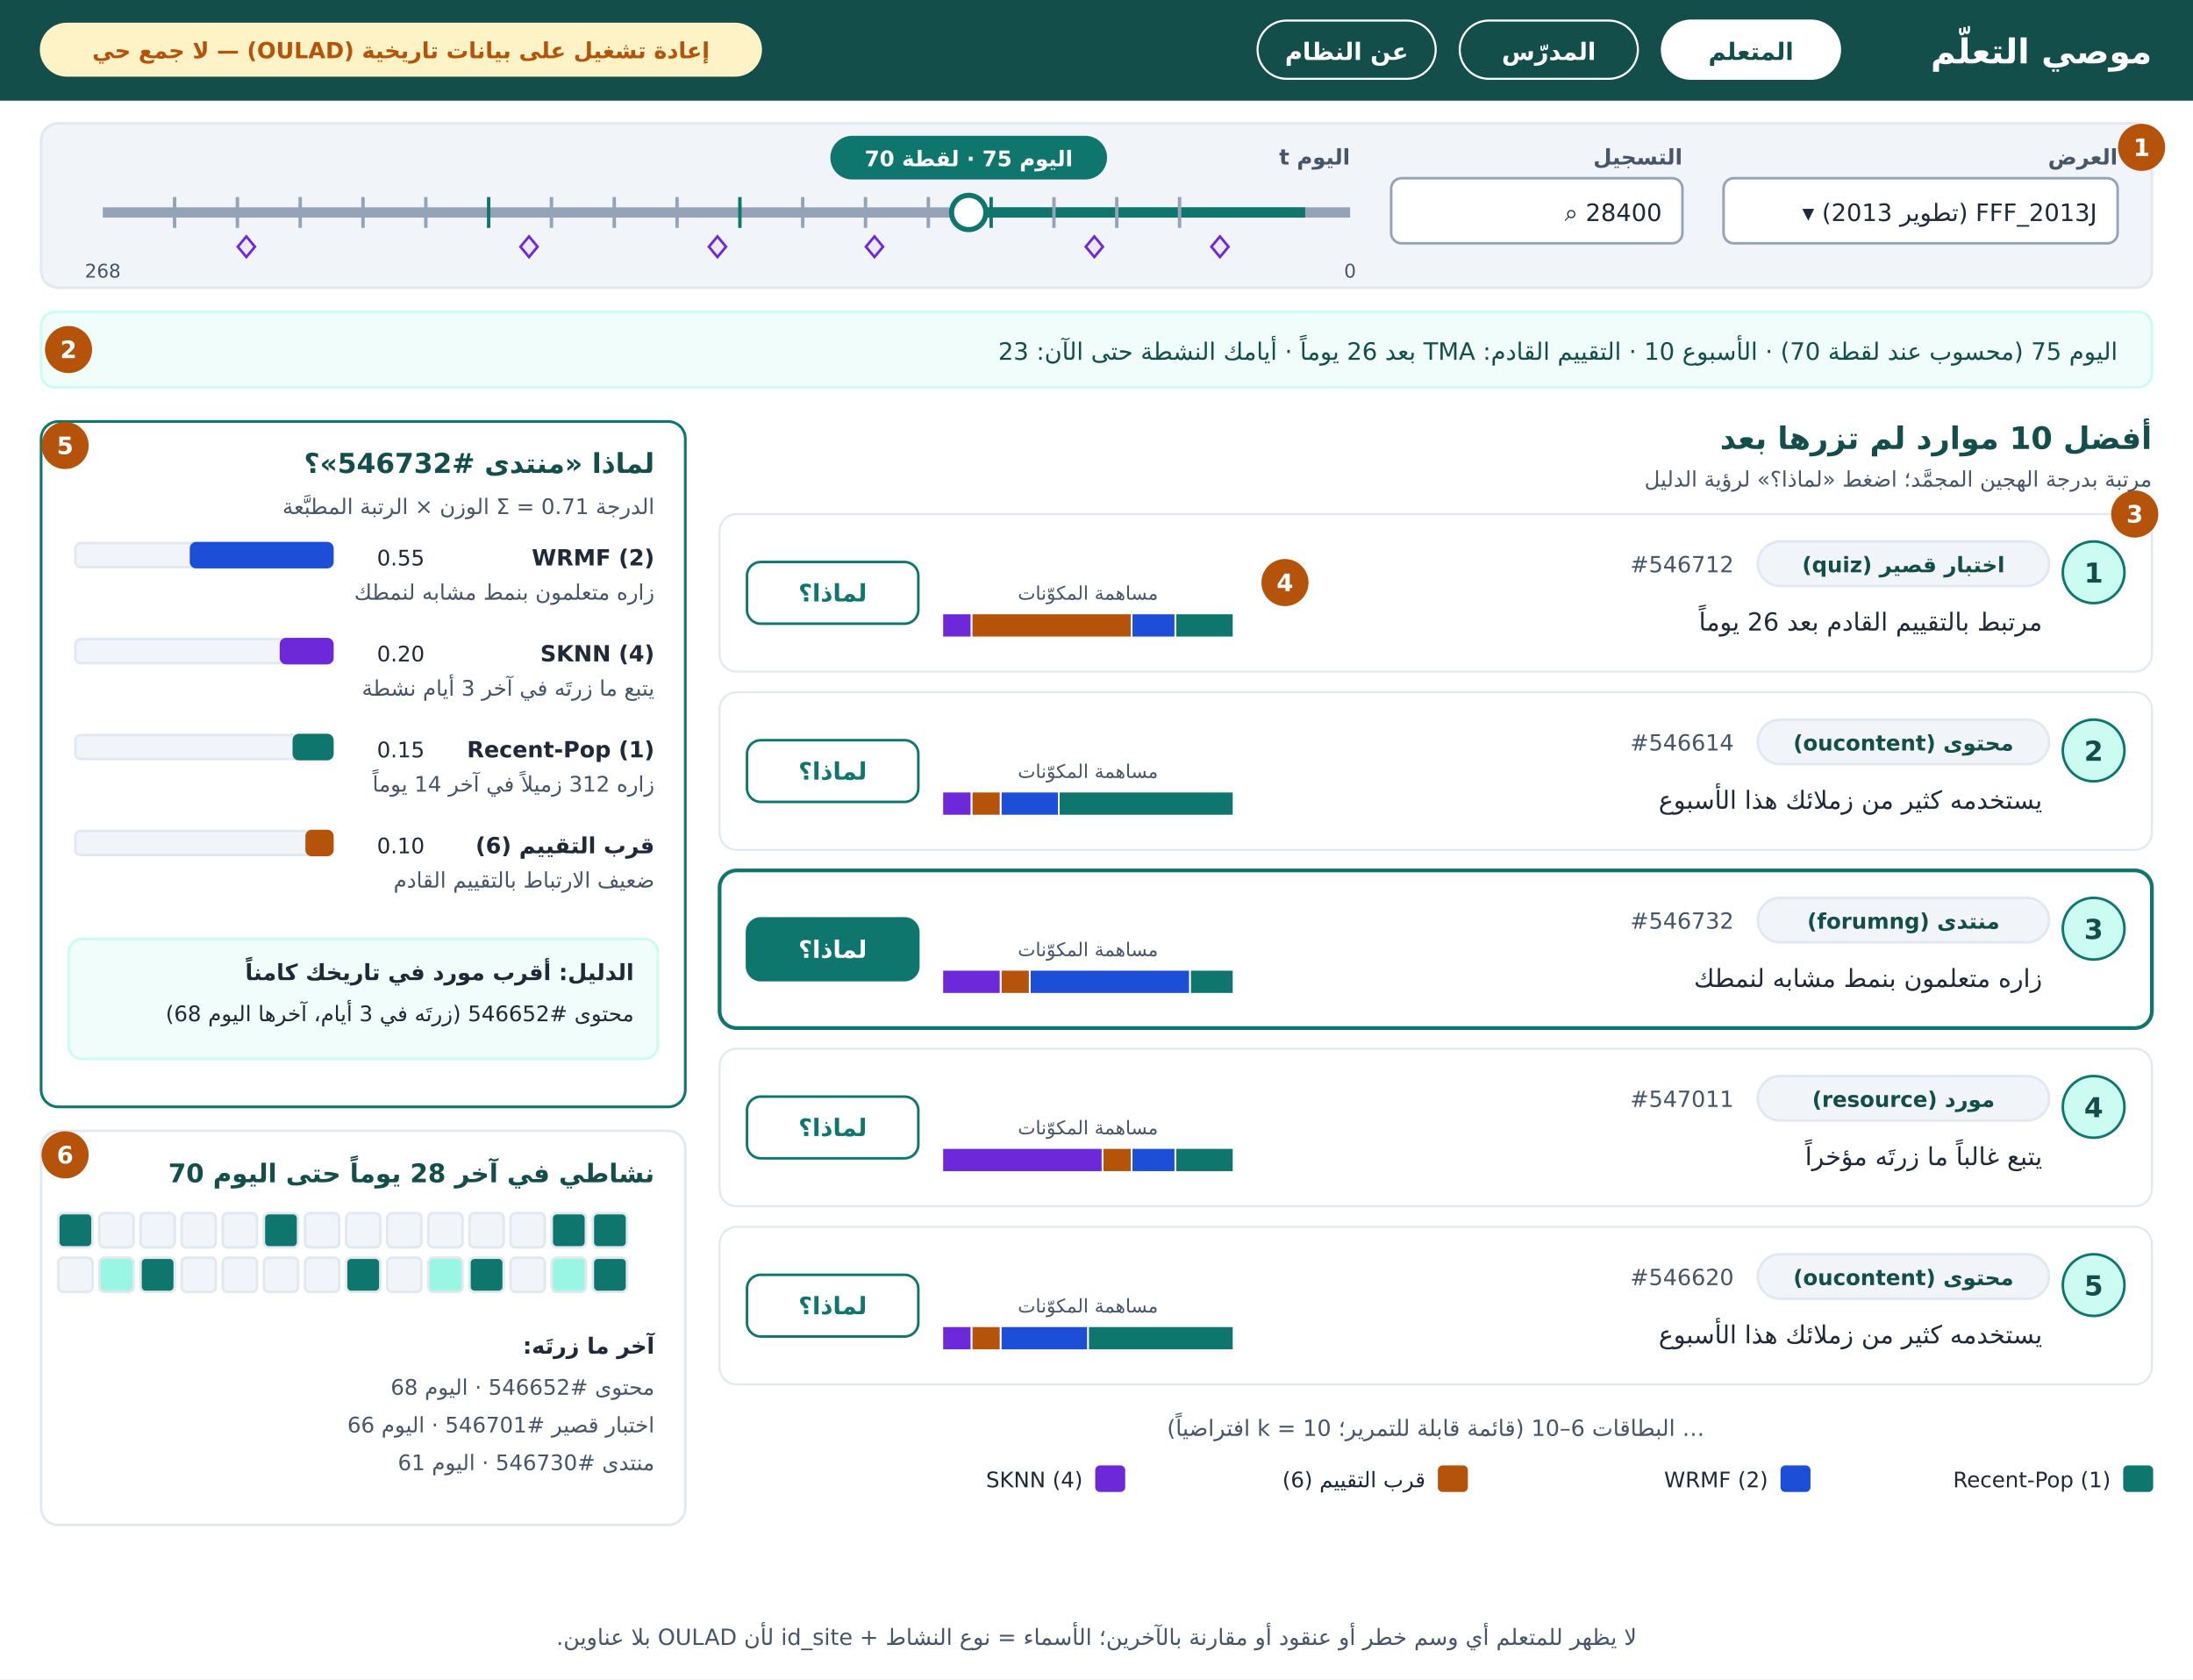
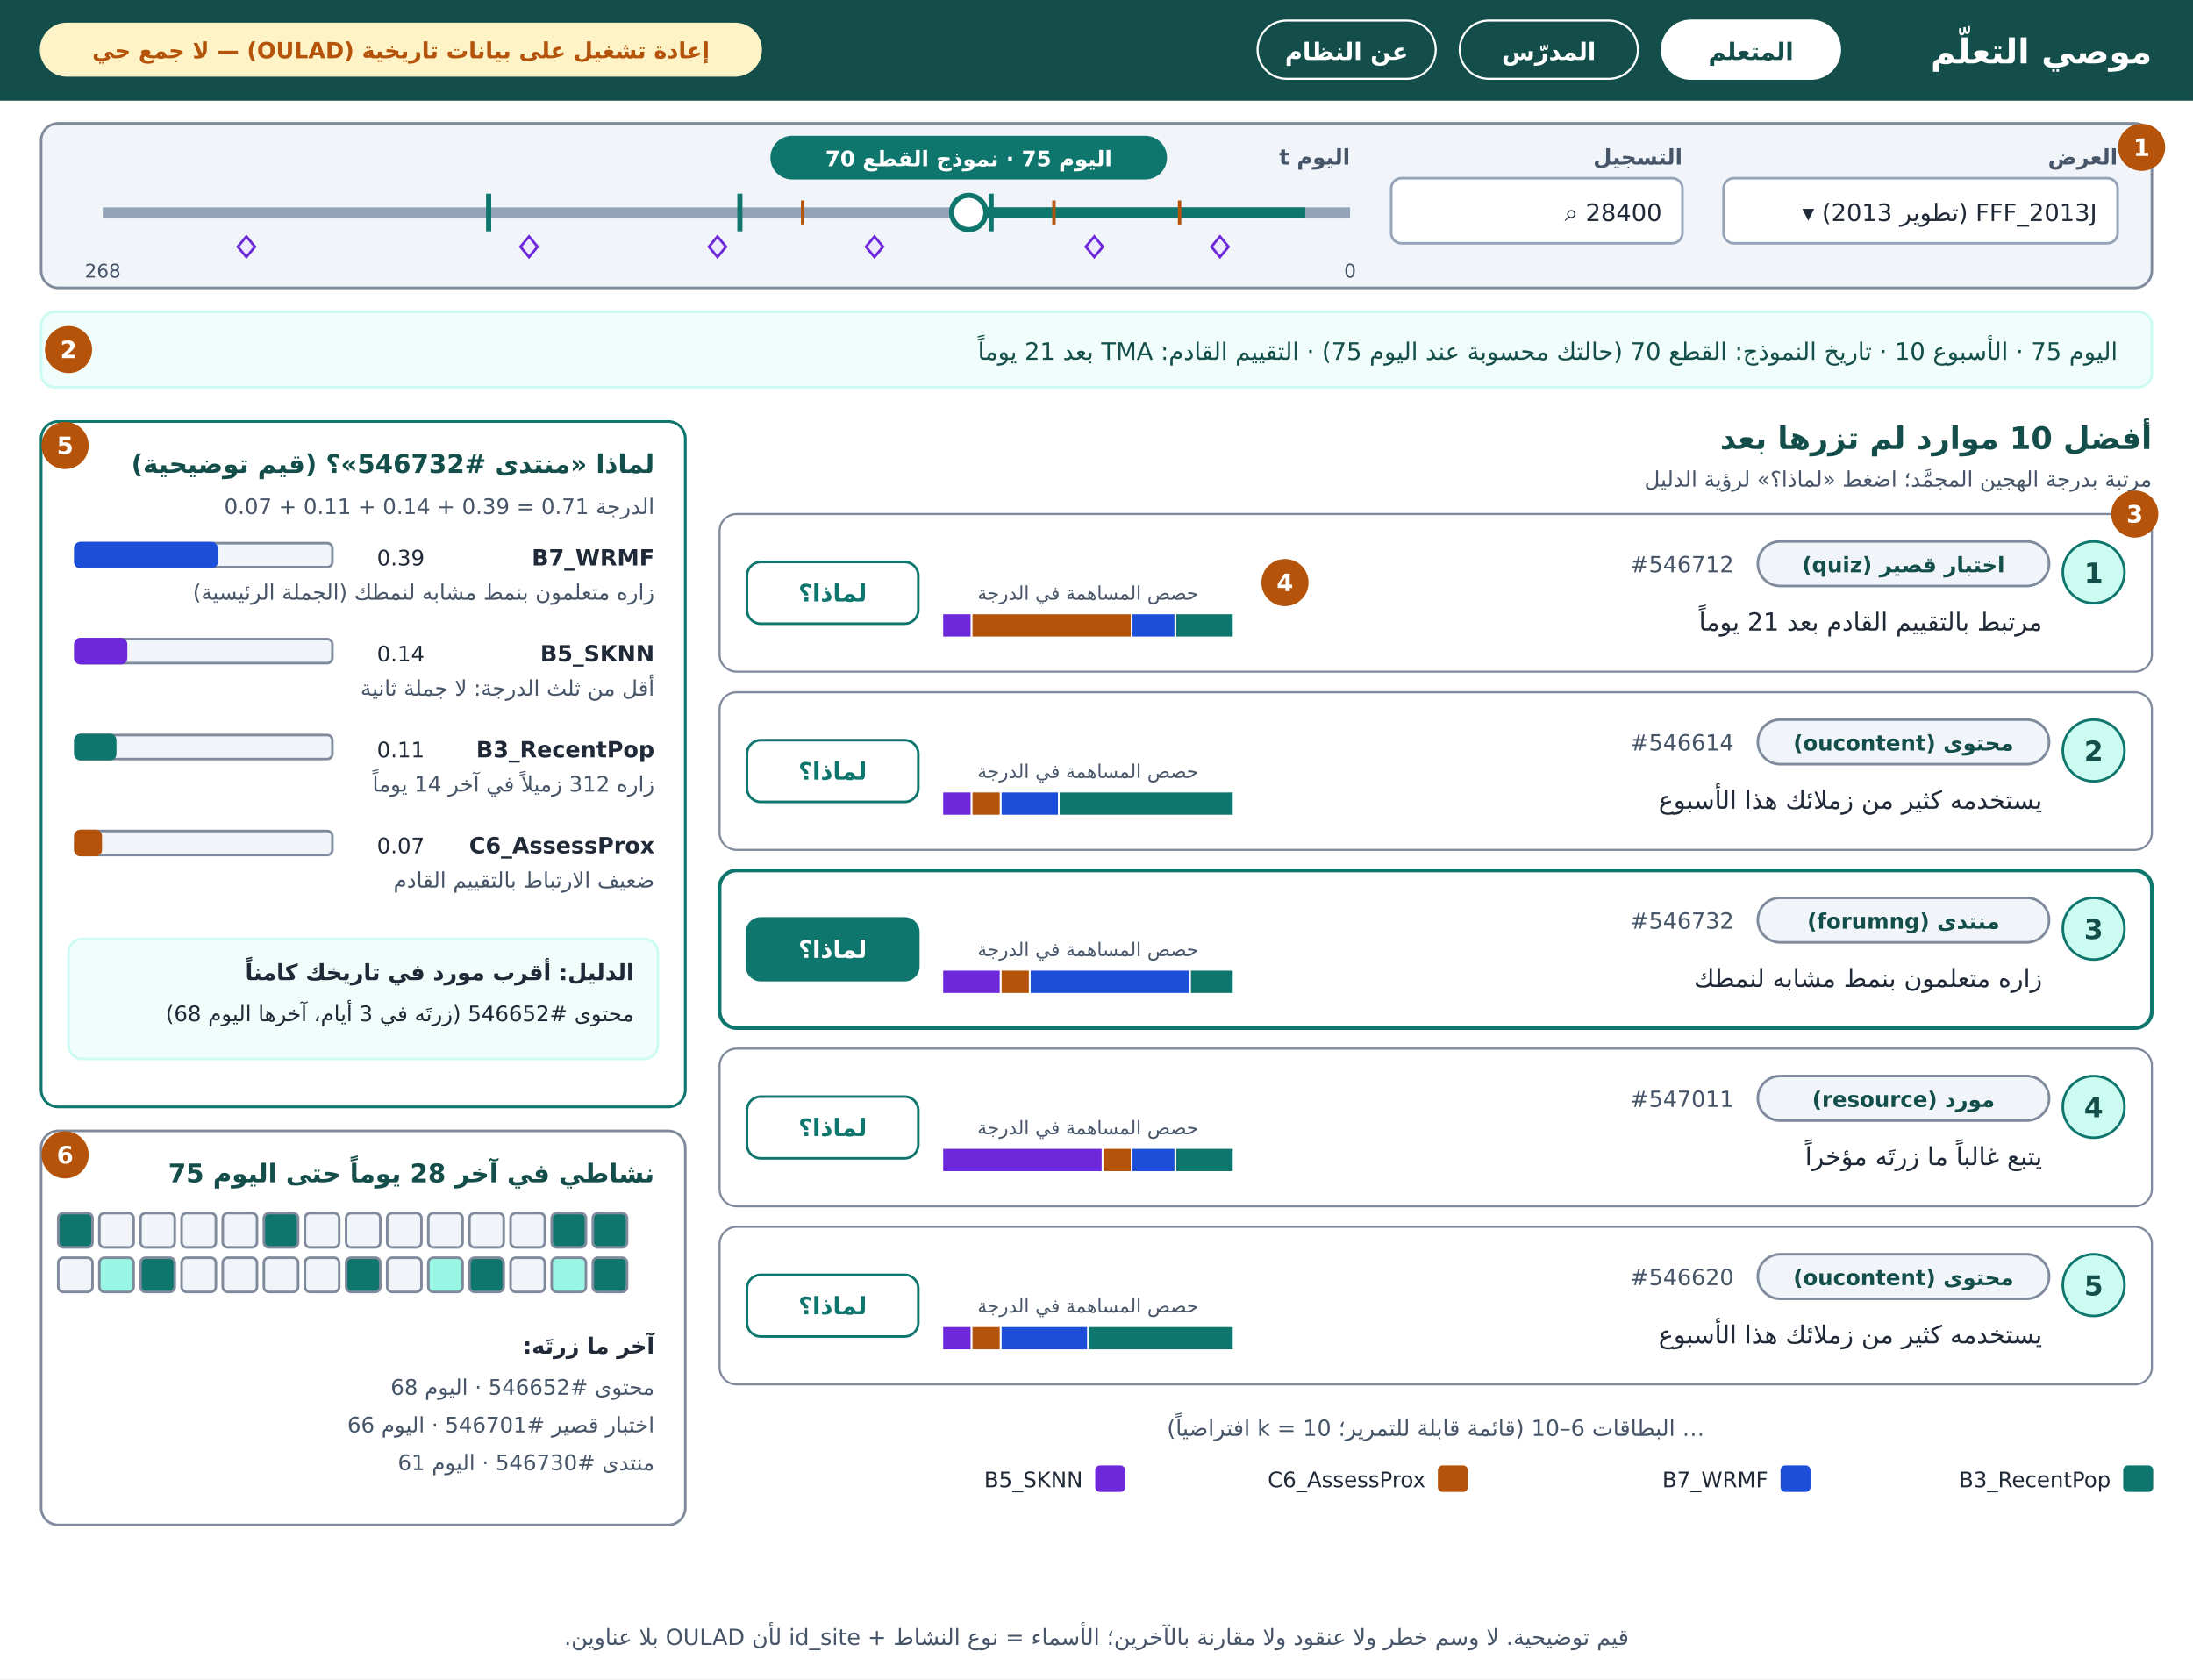
<svg xmlns="http://www.w3.org/2000/svg" width="1280" height="980" viewBox="0 0 1280 980" font-family="DejaVu Sans, Arial, sans-serif">
  <defs>
    <marker id="arr" viewBox="0 0 10 10" refX="9" refY="5" markerWidth="8" markerHeight="8" orient="auto-start-reverse">
      <path d="M0,0 L10,5 L0,10 z" fill="#64748B" />
    </marker>
    <marker id="arrs" viewBox="0 0 10 10" refX="1" refY="5" markerWidth="8" markerHeight="8" orient="auto-start-reverse">
      <path d="M0,0 L10,5 L0,10 z" fill="#64748B" />
    </marker>
    <marker id="arrp" viewBox="0 0 10 10" refX="9" refY="5" markerWidth="8" markerHeight="8" orient="auto-start-reverse">
      <path d="M0,0 L10,5 L0,10 z" fill="#0F766E" />
    </marker>
    <marker id="arra" viewBox="0 0 10 10" refX="9" refY="5" markerWidth="8" markerHeight="8" orient="auto-start-reverse">
      <path d="M0,0 L10,5 L0,10 z" fill="#B45309" />
    </marker>
    <marker id="open" viewBox="0 0 12 12" refX="11" refY="6" markerWidth="10" markerHeight="10" orient="auto-start-reverse">
      <path d="M0,0 L11,6 L0,12" fill="none" stroke="#64748B" stroke-width="1.5" />
    </marker>
  </defs>
  <rect x="0" y="0" width="1280" height="980" fill="#ffffff" />
  <rect x="0" y="0" width="1280" height="58" rx="0" fill="#134E4A" stroke="#134E4A" stroke-width="1.5" />
  <text x="1256" y="37" font-family="DejaVu Sans, Arial, sans-serif" font-size="20" font-weight="bold" fill="#fff" text-anchor="start" direction="rtl">موصي التعلّم</text>
  <rect x="970" y="12" width="104" height="34" rx="17" fill="#fff" stroke="#fff" stroke-width="1.2" />
  <text x="1022" y="35" font-family="DejaVu Sans, Arial, sans-serif" font-size="14" font-weight="bold" fill="#134E4A" text-anchor="middle" direction="rtl">المتعلم</text>
  <rect x="852" y="12" width="104" height="34" rx="17" fill="#134E4A" stroke="#fff" stroke-width="1.2" />
  <text x="904" y="35" font-family="DejaVu Sans, Arial, sans-serif" font-size="14" font-weight="bold" fill="#fff" text-anchor="middle" direction="rtl">المدرّس</text>
  <rect x="734" y="12" width="104" height="34" rx="17" fill="#134E4A" stroke="#fff" stroke-width="1.2" />
  <text x="786" y="35" font-family="DejaVu Sans, Arial, sans-serif" font-size="14" font-weight="bold" fill="#fff" text-anchor="middle" direction="rtl">عن النظام</text>
  <rect x="24" y="14" width="420" height="30" rx="15" fill="#FEF3C7" stroke="#FEF3C7" stroke-width="1.5" />
  <text x="234" y="34" font-family="DejaVu Sans, Arial, sans-serif" font-size="13" font-weight="bold" fill="#B45309" text-anchor="middle" direction="rtl">إعادة تشغيل على بيانات تاريخية (OULAD) — لا جمع حي</text>
-   <rect x="24" y="72" width="1232" height="96" rx="10" fill="#F1F5F9" stroke="#E2E8F0" stroke-width="1.5" />
+   <rect x="24" y="72" width="1232" height="96" rx="10" fill="#F1F5F9" stroke="#7F8A9C" stroke-width="1.5" />
  <text x="1236" y="96" font-family="DejaVu Sans, Arial, sans-serif" font-size="12.5" font-weight="bold" fill="#475569" text-anchor="start" direction="rtl">العرض</text>
  <rect x="1006" y="104" width="230" height="38" rx="6" fill="#fff" stroke="#94A3B8" stroke-width="1.5" />
  <text x="1224" y="129" font-family="DejaVu Sans, Arial, sans-serif" font-size="14" font-weight="normal" fill="#1F2937" text-anchor="start" direction="rtl">FFF_2013J  (تطوير 2013)  ▾</text>
  <text x="982" y="96" font-family="DejaVu Sans, Arial, sans-serif" font-size="12.5" font-weight="bold" fill="#475569" text-anchor="start" direction="rtl">التسجيل</text>
  <rect x="812" y="104" width="170" height="38" rx="6" fill="#fff" stroke="#94A3B8" stroke-width="1.5" />
  <text x="970" y="129" font-family="DejaVu Sans, Arial, sans-serif" font-size="14" font-weight="normal" fill="#1F2937" text-anchor="end">⌕  28400</text>
  <text x="788" y="96" font-family="DejaVu Sans, Arial, sans-serif" font-size="12.5" font-weight="bold" fill="#475569" text-anchor="start" direction="rtl">اليوم t</text>
  <line x1="60" y1="124" x2="788" y2="124" stroke="#94A3B8" stroke-width="6" />
  <line x1="761.813" y1="124" x2="565.41" y2="124" stroke="#0F766E" stroke-width="6" />
-   <line x1="688.489" y1="115" x2="688.489" y2="133" stroke="#94A3B8" stroke-width="2" />
-   <line x1="651.827" y1="115" x2="651.827" y2="133" stroke="#94A3B8" stroke-width="2" />
-   <line x1="615.165" y1="115" x2="615.165" y2="133" stroke="#94A3B8" stroke-width="2" />
-   <line x1="578.504" y1="115" x2="578.504" y2="133" stroke="#0F766E" stroke-width="2" />
-   <line x1="541.842" y1="115" x2="541.842" y2="133" stroke="#94A3B8" stroke-width="2" />
-   <line x1="505.18" y1="115" x2="505.18" y2="133" stroke="#94A3B8" stroke-width="2" />
-   <line x1="468.518" y1="115" x2="468.518" y2="133" stroke="#94A3B8" stroke-width="2" />
-   <line x1="431.856" y1="115" x2="431.856" y2="133" stroke="#0F766E" stroke-width="2" />
-   <line x1="395.194" y1="115" x2="395.194" y2="133" stroke="#94A3B8" stroke-width="2" />
-   <line x1="358.532" y1="115" x2="358.532" y2="133" stroke="#94A3B8" stroke-width="2" />
-   <line x1="321.871" y1="115" x2="321.871" y2="133" stroke="#94A3B8" stroke-width="2" />
-   <line x1="285.209" y1="115" x2="285.209" y2="133" stroke="#0F766E" stroke-width="2" />
-   <line x1="248.547" y1="115" x2="248.547" y2="133" stroke="#94A3B8" stroke-width="2" />
-   <line x1="211.885" y1="115" x2="211.885" y2="133" stroke="#94A3B8" stroke-width="2" />
-   <line x1="175.223" y1="115" x2="175.223" y2="133" stroke="#94A3B8" stroke-width="2" />
-   <line x1="138.561" y1="115" x2="138.561" y2="133" stroke="#94A3B8" stroke-width="2" />
-   <line x1="101.899" y1="115" x2="101.899" y2="133" stroke="#94A3B8" stroke-width="2" />
+   <line x1="578.504" y1="113" x2="578.504" y2="135" stroke="#0F766E" stroke-width="3" />
+   <line x1="431.856" y1="113" x2="431.856" y2="135" stroke="#0F766E" stroke-width="3" />
+   <line x1="285.209" y1="113" x2="285.209" y2="135" stroke="#0F766E" stroke-width="3" />
+   <line x1="688.489" y1="117" x2="688.489" y2="131" stroke="#B45309" stroke-width="2" />
+   <line x1="615.165" y1="117" x2="615.165" y2="131" stroke="#B45309" stroke-width="2" />
+   <line x1="468.518" y1="117" x2="468.518" y2="131" stroke="#B45309" stroke-width="2" />
  <polygon points="712.058,138 717.058,144 712.058,150 707.058,144" fill="#EDE9FE" stroke="#6D28D9" stroke-width="1.5" />
  <polygon points="638.734,138 643.734,144 638.734,150 633.734,144" fill="#EDE9FE" stroke="#6D28D9" stroke-width="1.5" />
  <polygon points="510.417,138 515.417,144 510.417,150 505.417,144" fill="#EDE9FE" stroke="#6D28D9" stroke-width="1.5" />
  <polygon points="418.763,138 423.763,144 418.763,150 413.763,144" fill="#EDE9FE" stroke="#6D28D9" stroke-width="1.5" />
  <polygon points="308.777,138 313.777,144 308.777,150 303.777,144" fill="#EDE9FE" stroke="#6D28D9" stroke-width="1.5" />
  <polygon points="143.799,138 148.799,144 143.799,150 138.799,144" fill="#EDE9FE" stroke="#6D28D9" stroke-width="1.5" />
  <circle cx="565.41" cy="124" r="10" fill="#fff" stroke="#0F766E" stroke-width="3" />
-   <rect x="485.41" y="80" width="160" height="24" rx="12" fill="#0F766E" stroke="#0F766E" stroke-width="1.5" />
-   <text x="565.41" y="97" font-family="DejaVu Sans, Arial, sans-serif" font-size="12.5" font-weight="bold" fill="#fff" text-anchor="middle" direction="rtl">اليوم 75 · لقطة 70</text>
+   <rect x="450.41" y="80" width="230" height="24" rx="12" fill="#0F766E" stroke="#0F766E" stroke-width="1.5" />
+   <text x="565.41" y="97" font-family="DejaVu Sans, Arial, sans-serif" font-size="12.5" font-weight="bold" fill="#fff" text-anchor="middle" direction="rtl">اليوم 75 · نموذج القطع 70</text>
  <text x="788" y="162" font-family="DejaVu Sans, Arial, sans-serif" font-size="11" font-weight="normal" fill="#475569" text-anchor="middle">0</text>
  <text x="60" y="162" font-family="DejaVu Sans, Arial, sans-serif" font-size="11" font-weight="normal" fill="#475569" text-anchor="middle">268</text>
  <circle cx="1250" cy="86" r="13" fill="#B45309" stroke="#B45309" stroke-width="1.5" />
  <text x="1250" y="91" font-family="DejaVu Sans, Arial, sans-serif" font-size="14" font-weight="bold" fill="#fff" text-anchor="middle">1</text>
  <rect x="24" y="182" width="1232" height="44" rx="8" fill="#F0FDFA" stroke="#CCFBF1" stroke-width="1.5" />
-   <text x="1236" y="210" font-family="DejaVu Sans, Arial, sans-serif" font-size="14" font-weight="normal" fill="#134E4A" text-anchor="start" direction="rtl">اليوم 75 (محسوب عند لقطة 70) · الأسبوع 10 · التقييم القادم: TMA بعد 26 يوماً · أيامك النشطة حتى الآن: 23</text>
+   <text x="1236" y="210" font-family="DejaVu Sans, Arial, sans-serif" font-size="14" font-weight="normal" fill="#134E4A" text-anchor="start" direction="rtl">اليوم 75 · الأسبوع 10 · تاريخ النموذج: القطع 70 (حالتك محسوبة عند اليوم 75) · التقييم القادم: TMA بعد 21 يوماً</text>
  <circle cx="40" cy="204" r="13" fill="#B45309" stroke="#B45309" stroke-width="1.5" />
  <text x="40" y="209" font-family="DejaVu Sans, Arial, sans-serif" font-size="14" font-weight="bold" fill="#fff" text-anchor="middle">2</text>
  <text x="1256" y="262" font-family="DejaVu Sans, Arial, sans-serif" font-size="18" font-weight="bold" fill="#134E4A" text-anchor="start" direction="rtl">أفضل 10 موارد لم تزرها بعد</text>
  <text x="1256" y="284" font-family="DejaVu Sans, Arial, sans-serif" font-size="12.5" font-weight="normal" fill="#475569" text-anchor="start" direction="rtl">مرتبة بدرجة الهجين المجمَّد؛ اضغط «لماذا؟» لرؤية الدليل</text>
-   <rect x="420" y="300" width="836" height="92" rx="10" fill="#fff" stroke="#E2E8F0" stroke-width="1.2" />
+   <rect x="420" y="300" width="836" height="92" rx="10" fill="#fff" stroke="#7F8A9C" stroke-width="1.2" />
  <circle cx="1222" cy="334" r="18" fill="#CCFBF1" stroke="#0F766E" stroke-width="1.5" />
  <text x="1222" y="340" font-family="DejaVu Sans, Arial, sans-serif" font-size="16" font-weight="bold" fill="#134E4A" text-anchor="middle">1</text>
-   <rect x="1026" y="316" width="170" height="26" rx="13" fill="#F1F5F9" stroke="#E2E8F0" stroke-width="1.5" />
+   <rect x="1026" y="316" width="170" height="26" rx="13" fill="#F1F5F9" stroke="#7F8A9C" stroke-width="1.5" />
  <text x="1111" y="334" font-family="DejaVu Sans, Arial, sans-serif" font-size="12.5" font-weight="bold" fill="#134E4A" text-anchor="middle" direction="rtl">اختبار قصير (quiz)</text>
  <text x="1012" y="334" font-family="DejaVu Sans, Arial, sans-serif" font-size="13" font-weight="normal" fill="#475569" text-anchor="end">#546712</text>
-   <text x="1192" y="368" font-family="DejaVu Sans, Arial, sans-serif" font-size="14.5" font-weight="normal" fill="#1F2937" text-anchor="start" direction="rtl">مرتبط بالتقييم القادم بعد 26 يوماً</text>
+   <text x="1192" y="368" font-family="DejaVu Sans, Arial, sans-serif" font-size="14.5" font-weight="normal" fill="#1F2937" text-anchor="start" direction="rtl">مرتبط بالتقييم القادم بعد 21 يوماً</text>
  <rect x="686.0" y="358" width="34.0" height="14" rx="0" fill="#0F766E" stroke="#fff" stroke-width="1" />
  <rect x="660.5" y="358" width="25.5" height="14" rx="0" fill="#1D4ED8" stroke="#fff" stroke-width="1" />
  <rect x="567.0" y="358" width="93.5" height="14" rx="0" fill="#B45309" stroke="#fff" stroke-width="1" />
  <rect x="550.0" y="358" width="17.0" height="14" rx="0" fill="#6D28D9" stroke="#fff" stroke-width="1" />
-   <text x="635.0" y="350" font-family="DejaVu Sans, Arial, sans-serif" font-size="11" font-weight="normal" fill="#475569" text-anchor="middle" direction="rtl">مساهمة المكوّنات</text>
+   <text x="635.0" y="350" font-family="DejaVu Sans, Arial, sans-serif" font-size="11" font-weight="normal" fill="#475569" text-anchor="middle" direction="rtl">حصص المساهمة في الدرجة</text>
  <rect x="436" y="328" width="100" height="36" rx="8" fill="#fff" stroke="#0F766E" stroke-width="1.5" />
  <text x="486" y="351" font-family="DejaVu Sans, Arial, sans-serif" font-size="14" font-weight="bold" fill="#0F766E" text-anchor="middle" direction="rtl">لماذا؟</text>
-   <rect x="420" y="404" width="836" height="92" rx="10" fill="#fff" stroke="#E2E8F0" stroke-width="1.2" />
+   <rect x="420" y="404" width="836" height="92" rx="10" fill="#fff" stroke="#7F8A9C" stroke-width="1.2" />
  <circle cx="1222" cy="438" r="18" fill="#CCFBF1" stroke="#0F766E" stroke-width="1.5" />
  <text x="1222" y="444" font-family="DejaVu Sans, Arial, sans-serif" font-size="16" font-weight="bold" fill="#134E4A" text-anchor="middle">2</text>
-   <rect x="1026" y="420" width="170" height="26" rx="13" fill="#F1F5F9" stroke="#E2E8F0" stroke-width="1.5" />
+   <rect x="1026" y="420" width="170" height="26" rx="13" fill="#F1F5F9" stroke="#7F8A9C" stroke-width="1.5" />
  <text x="1111" y="438" font-family="DejaVu Sans, Arial, sans-serif" font-size="12.5" font-weight="bold" fill="#134E4A" text-anchor="middle" direction="rtl">محتوى (oucontent)</text>
  <text x="1012" y="438" font-family="DejaVu Sans, Arial, sans-serif" font-size="13" font-weight="normal" fill="#475569" text-anchor="end">#546614</text>
  <text x="1192" y="472" font-family="DejaVu Sans, Arial, sans-serif" font-size="14.5" font-weight="normal" fill="#1F2937" text-anchor="start" direction="rtl">يستخدمه كثير من زملائك هذا الأسبوع</text>
  <rect x="618.0" y="462" width="102.0" height="14" rx="0" fill="#0F766E" stroke="#fff" stroke-width="1" />
  <rect x="584.0" y="462" width="34.0" height="14" rx="0" fill="#1D4ED8" stroke="#fff" stroke-width="1" />
  <rect x="567.0" y="462" width="17.0" height="14" rx="0" fill="#B45309" stroke="#fff" stroke-width="1" />
  <rect x="550.0" y="462" width="17.0" height="14" rx="0" fill="#6D28D9" stroke="#fff" stroke-width="1" />
-   <text x="635.0" y="454" font-family="DejaVu Sans, Arial, sans-serif" font-size="11" font-weight="normal" fill="#475569" text-anchor="middle" direction="rtl">مساهمة المكوّنات</text>
+   <text x="635.0" y="454" font-family="DejaVu Sans, Arial, sans-serif" font-size="11" font-weight="normal" fill="#475569" text-anchor="middle" direction="rtl">حصص المساهمة في الدرجة</text>
  <rect x="436" y="432" width="100" height="36" rx="8" fill="#fff" stroke="#0F766E" stroke-width="1.5" />
  <text x="486" y="455" font-family="DejaVu Sans, Arial, sans-serif" font-size="14" font-weight="bold" fill="#0F766E" text-anchor="middle" direction="rtl">لماذا؟</text>
  <rect x="420" y="508" width="836" height="92" rx="10" fill="#fff" stroke="#0F766E" stroke-width="2.2" />
  <circle cx="1222" cy="542" r="18" fill="#CCFBF1" stroke="#0F766E" stroke-width="1.5" />
  <text x="1222" y="548" font-family="DejaVu Sans, Arial, sans-serif" font-size="16" font-weight="bold" fill="#134E4A" text-anchor="middle">3</text>
-   <rect x="1026" y="524" width="170" height="26" rx="13" fill="#F1F5F9" stroke="#E2E8F0" stroke-width="1.5" />
+   <rect x="1026" y="524" width="170" height="26" rx="13" fill="#F1F5F9" stroke="#7F8A9C" stroke-width="1.5" />
  <text x="1111" y="542" font-family="DejaVu Sans, Arial, sans-serif" font-size="12.5" font-weight="bold" fill="#134E4A" text-anchor="middle" direction="rtl">منتدى (forumng)</text>
  <text x="1012" y="542" font-family="DejaVu Sans, Arial, sans-serif" font-size="13" font-weight="normal" fill="#475569" text-anchor="end">#546732</text>
  <text x="1192" y="576" font-family="DejaVu Sans, Arial, sans-serif" font-size="14.5" font-weight="normal" fill="#1F2937" text-anchor="start" direction="rtl">زاره متعلمون بنمط مشابه لنمطك</text>
  <rect x="694.5" y="566" width="25.5" height="14" rx="0" fill="#0F766E" stroke="#fff" stroke-width="1" />
  <rect x="601.0" y="566" width="93.5" height="14" rx="0" fill="#1D4ED8" stroke="#fff" stroke-width="1" />
  <rect x="584.0" y="566" width="17.0" height="14" rx="0" fill="#B45309" stroke="#fff" stroke-width="1" />
  <rect x="550.0" y="566" width="34.0" height="14" rx="0" fill="#6D28D9" stroke="#fff" stroke-width="1" />
-   <text x="635.0" y="558" font-family="DejaVu Sans, Arial, sans-serif" font-size="11" font-weight="normal" fill="#475569" text-anchor="middle" direction="rtl">مساهمة المكوّنات</text>
+   <text x="635.0" y="558" font-family="DejaVu Sans, Arial, sans-serif" font-size="11" font-weight="normal" fill="#475569" text-anchor="middle" direction="rtl">حصص المساهمة في الدرجة</text>
  <rect x="436" y="536" width="100" height="36" rx="8" fill="#0F766E" stroke="#0F766E" stroke-width="1.5" />
  <text x="486" y="559" font-family="DejaVu Sans, Arial, sans-serif" font-size="14" font-weight="bold" fill="#fff" text-anchor="middle" direction="rtl">لماذا؟</text>
-   <rect x="420" y="612" width="836" height="92" rx="10" fill="#fff" stroke="#E2E8F0" stroke-width="1.2" />
+   <rect x="420" y="612" width="836" height="92" rx="10" fill="#fff" stroke="#7F8A9C" stroke-width="1.2" />
  <circle cx="1222" cy="646" r="18" fill="#CCFBF1" stroke="#0F766E" stroke-width="1.5" />
  <text x="1222" y="652" font-family="DejaVu Sans, Arial, sans-serif" font-size="16" font-weight="bold" fill="#134E4A" text-anchor="middle">4</text>
-   <rect x="1026" y="628" width="170" height="26" rx="13" fill="#F1F5F9" stroke="#E2E8F0" stroke-width="1.5" />
+   <rect x="1026" y="628" width="170" height="26" rx="13" fill="#F1F5F9" stroke="#7F8A9C" stroke-width="1.5" />
  <text x="1111" y="646" font-family="DejaVu Sans, Arial, sans-serif" font-size="12.5" font-weight="bold" fill="#134E4A" text-anchor="middle" direction="rtl">مورد (resource)</text>
  <text x="1012" y="646" font-family="DejaVu Sans, Arial, sans-serif" font-size="13" font-weight="normal" fill="#475569" text-anchor="end">#547011</text>
  <text x="1192" y="680" font-family="DejaVu Sans, Arial, sans-serif" font-size="14.5" font-weight="normal" fill="#1F2937" text-anchor="start" direction="rtl">يتبع غالباً ما زرتَه مؤخراً</text>
  <rect x="686.0" y="670" width="34.0" height="14" rx="0" fill="#0F766E" stroke="#fff" stroke-width="1" />
  <rect x="660.5" y="670" width="25.5" height="14" rx="0" fill="#1D4ED8" stroke="#fff" stroke-width="1" />
  <rect x="643.5" y="670" width="17.0" height="14" rx="0" fill="#B45309" stroke="#fff" stroke-width="1" />
  <rect x="550.0" y="670" width="93.5" height="14" rx="0" fill="#6D28D9" stroke="#fff" stroke-width="1" />
-   <text x="635.0" y="662" font-family="DejaVu Sans, Arial, sans-serif" font-size="11" font-weight="normal" fill="#475569" text-anchor="middle" direction="rtl">مساهمة المكوّنات</text>
+   <text x="635.0" y="662" font-family="DejaVu Sans, Arial, sans-serif" font-size="11" font-weight="normal" fill="#475569" text-anchor="middle" direction="rtl">حصص المساهمة في الدرجة</text>
  <rect x="436" y="640" width="100" height="36" rx="8" fill="#fff" stroke="#0F766E" stroke-width="1.5" />
  <text x="486" y="663" font-family="DejaVu Sans, Arial, sans-serif" font-size="14" font-weight="bold" fill="#0F766E" text-anchor="middle" direction="rtl">لماذا؟</text>
-   <rect x="420" y="716" width="836" height="92" rx="10" fill="#fff" stroke="#E2E8F0" stroke-width="1.2" />
+   <rect x="420" y="716" width="836" height="92" rx="10" fill="#fff" stroke="#7F8A9C" stroke-width="1.2" />
  <circle cx="1222" cy="750" r="18" fill="#CCFBF1" stroke="#0F766E" stroke-width="1.5" />
  <text x="1222" y="756" font-family="DejaVu Sans, Arial, sans-serif" font-size="16" font-weight="bold" fill="#134E4A" text-anchor="middle">5</text>
-   <rect x="1026" y="732" width="170" height="26" rx="13" fill="#F1F5F9" stroke="#E2E8F0" stroke-width="1.5" />
+   <rect x="1026" y="732" width="170" height="26" rx="13" fill="#F1F5F9" stroke="#7F8A9C" stroke-width="1.5" />
  <text x="1111" y="750" font-family="DejaVu Sans, Arial, sans-serif" font-size="12.5" font-weight="bold" fill="#134E4A" text-anchor="middle" direction="rtl">محتوى (oucontent)</text>
  <text x="1012" y="750" font-family="DejaVu Sans, Arial, sans-serif" font-size="13" font-weight="normal" fill="#475569" text-anchor="end">#546620</text>
  <text x="1192" y="784" font-family="DejaVu Sans, Arial, sans-serif" font-size="14.5" font-weight="normal" fill="#1F2937" text-anchor="start" direction="rtl">يستخدمه كثير من زملائك هذا الأسبوع</text>
  <rect x="635.0" y="774" width="85.0" height="14" rx="0" fill="#0F766E" stroke="#fff" stroke-width="1" />
  <rect x="584.0" y="774" width="51.0" height="14" rx="0" fill="#1D4ED8" stroke="#fff" stroke-width="1" />
  <rect x="567.0" y="774" width="17.0" height="14" rx="0" fill="#B45309" stroke="#fff" stroke-width="1" />
  <rect x="550.0" y="774" width="17.0" height="14" rx="0" fill="#6D28D9" stroke="#fff" stroke-width="1" />
-   <text x="635.0" y="766" font-family="DejaVu Sans, Arial, sans-serif" font-size="11" font-weight="normal" fill="#475569" text-anchor="middle" direction="rtl">مساهمة المكوّنات</text>
+   <text x="635.0" y="766" font-family="DejaVu Sans, Arial, sans-serif" font-size="11" font-weight="normal" fill="#475569" text-anchor="middle" direction="rtl">حصص المساهمة في الدرجة</text>
  <rect x="436" y="744" width="100" height="36" rx="8" fill="#fff" stroke="#0F766E" stroke-width="1.5" />
  <text x="486" y="767" font-family="DejaVu Sans, Arial, sans-serif" font-size="14" font-weight="bold" fill="#0F766E" text-anchor="middle" direction="rtl">لماذا؟</text>
  <text x="838.0" y="838" font-family="DejaVu Sans, Arial, sans-serif" font-size="13" font-weight="normal" fill="#475569" text-anchor="middle" direction="rtl">… البطاقات 6–10 (قائمة قابلة للتمرير؛ k = 10 افتراضياً)</text>
  <circle cx="1246" cy="300" r="13" fill="#B45309" stroke="#B45309" stroke-width="1.5" />
  <text x="1246" y="305" font-family="DejaVu Sans, Arial, sans-serif" font-size="14" font-weight="bold" fill="#fff" text-anchor="middle">3</text>
  <circle cx="750" cy="340" r="13" fill="#B45309" stroke="#B45309" stroke-width="1.5" />
  <text x="750" y="345" font-family="DejaVu Sans, Arial, sans-serif" font-size="14" font-weight="bold" fill="#fff" text-anchor="middle">4</text>
  <rect x="1240" y="856" width="16" height="14" rx="2" fill="#0F766E" stroke="#0F766E" stroke-width="1.5" />
-   <text x="1232" y="868" font-family="DejaVu Sans, Arial, sans-serif" font-size="12.5" font-weight="normal" fill="#1F2937" text-anchor="end">Recent-Pop (1)</text>
+   <text x="1232" y="868" font-family="DejaVu Sans, Arial, sans-serif" font-size="12.5" font-weight="normal" fill="#1F2937" text-anchor="end">B3_RecentPop</text>
  <rect x="1040" y="856" width="16" height="14" rx="2" fill="#1D4ED8" stroke="#1D4ED8" stroke-width="1.5" />
-   <text x="1032" y="868" font-family="DejaVu Sans, Arial, sans-serif" font-size="12.5" font-weight="normal" fill="#1F2937" text-anchor="end">WRMF (2)</text>
+   <text x="1032" y="868" font-family="DejaVu Sans, Arial, sans-serif" font-size="12.5" font-weight="normal" fill="#1F2937" text-anchor="end">B7_WRMF</text>
  <rect x="840" y="856" width="16" height="14" rx="2" fill="#B45309" stroke="#B45309" stroke-width="1.5" />
-   <text x="832" y="868" font-family="DejaVu Sans, Arial, sans-serif" font-size="12.5" font-weight="normal" fill="#1F2937" text-anchor="start" direction="rtl">قرب التقييم (6)</text>
+   <text x="832" y="868" font-family="DejaVu Sans, Arial, sans-serif" font-size="12.5" font-weight="normal" fill="#1F2937" text-anchor="end">C6_AssessProx</text>
  <rect x="640" y="856" width="16" height="14" rx="2" fill="#6D28D9" stroke="#6D28D9" stroke-width="1.5" />
-   <text x="632" y="868" font-family="DejaVu Sans, Arial, sans-serif" font-size="12.5" font-weight="normal" fill="#1F2937" text-anchor="end">SKNN (4)</text>
+   <text x="632" y="868" font-family="DejaVu Sans, Arial, sans-serif" font-size="12.5" font-weight="normal" fill="#1F2937" text-anchor="end">B5_SKNN</text>
  <rect x="24" y="246" width="376" height="400" rx="10" fill="#fff" stroke="#0F766E" stroke-width="1.6" />
-   <text x="382" y="276" font-family="DejaVu Sans, Arial, sans-serif" font-size="16" font-weight="bold" fill="#134E4A" text-anchor="start" direction="rtl">لماذا «منتدى #546732»؟</text>
-   <text x="382" y="300" font-family="DejaVu Sans, Arial, sans-serif" font-size="12.5" font-weight="normal" fill="#475569" text-anchor="start" direction="rtl">الدرجة 0.71 = Σ الوزن × الرتبة المطبَّعة</text>
-   <text x="382" y="330" font-family="DejaVu Sans, Arial, sans-serif" font-size="13" font-weight="bold" fill="#1F2937" text-anchor="end">WRMF (2)</text>
-   <rect x="44" y="317" width="150" height="14" rx="3" fill="#F1F5F9" stroke="#E2E8F0" stroke-width="1.5" />
-   <rect x="111.5" y="317" width="82.5" height="14" rx="3" fill="#1D4ED8" stroke="#1D4ED8" stroke-width="1.5" />
-   <text x="220" y="330" font-family="DejaVu Sans, Arial, sans-serif" font-size="12.5" font-weight="normal" fill="#1F2937" text-anchor="start">0.55</text>
-   <text x="382" y="350" font-family="DejaVu Sans, Arial, sans-serif" font-size="12.5" font-weight="normal" fill="#475569" text-anchor="start" direction="rtl">زاره متعلمون بنمط مشابه لنمطك</text>
-   <text x="382" y="386" font-family="DejaVu Sans, Arial, sans-serif" font-size="13" font-weight="bold" fill="#1F2937" text-anchor="end">SKNN (4)</text>
-   <rect x="44" y="373" width="150" height="14" rx="3" fill="#F1F5F9" stroke="#E2E8F0" stroke-width="1.5" />
-   <rect x="164.0" y="373" width="30.0" height="14" rx="3" fill="#6D28D9" stroke="#6D28D9" stroke-width="1.5" />
-   <text x="220" y="386" font-family="DejaVu Sans, Arial, sans-serif" font-size="12.5" font-weight="normal" fill="#1F2937" text-anchor="start">0.20</text>
-   <text x="382" y="406" font-family="DejaVu Sans, Arial, sans-serif" font-size="12.5" font-weight="normal" fill="#475569" text-anchor="start" direction="rtl">يتبع ما زرتَه في آخر 3 أيام نشطة</text>
-   <text x="382" y="442" font-family="DejaVu Sans, Arial, sans-serif" font-size="13" font-weight="bold" fill="#1F2937" text-anchor="end">Recent-Pop (1)</text>
-   <rect x="44" y="429" width="150" height="14" rx="3" fill="#F1F5F9" stroke="#E2E8F0" stroke-width="1.5" />
-   <rect x="171.5" y="429" width="22.5" height="14" rx="3" fill="#0F766E" stroke="#0F766E" stroke-width="1.5" />
-   <text x="220" y="442" font-family="DejaVu Sans, Arial, sans-serif" font-size="12.5" font-weight="normal" fill="#1F2937" text-anchor="start">0.15</text>
+   <text x="382" y="276" font-family="DejaVu Sans, Arial, sans-serif" font-size="15" font-weight="bold" fill="#134E4A" text-anchor="start" direction="rtl">لماذا «منتدى #546732»؟ (قيم توضيحية)</text>
+   <text x="382" y="300" font-family="DejaVu Sans, Arial, sans-serif" font-size="12.5" font-weight="normal" fill="#475569" text-anchor="start" direction="rtl">الدرجة 0.71 = 0.39 + 0.14 + 0.11 + 0.07</text>
+   <text x="382" y="330" font-family="DejaVu Sans, Arial, sans-serif" font-size="13" font-weight="bold" fill="#1F2937" text-anchor="end">B7_WRMF</text>
+   <rect x="44" y="317" width="150" height="14" rx="3" fill="#F1F5F9" stroke="#7F8A9C" stroke-width="1.5" />
+   <rect x="44" y="317" width="82.394" height="14" rx="3" fill="#1D4ED8" stroke="#1D4ED8" stroke-width="1.5" />
+   <text x="220" y="330" font-family="DejaVu Sans, Arial, sans-serif" font-size="12.5" font-weight="normal" fill="#1F2937" text-anchor="start">0.39</text>
+   <text x="382" y="350" font-family="DejaVu Sans, Arial, sans-serif" font-size="12.5" font-weight="normal" fill="#475569" text-anchor="start" direction="rtl">زاره متعلمون بنمط مشابه لنمطك (الجملة الرئيسية)</text>
+   <text x="382" y="386" font-family="DejaVu Sans, Arial, sans-serif" font-size="13" font-weight="bold" fill="#1F2937" text-anchor="end">B5_SKNN</text>
+   <rect x="44" y="373" width="150" height="14" rx="3" fill="#F1F5F9" stroke="#7F8A9C" stroke-width="1.5" />
+   <rect x="44" y="373" width="29.577" height="14" rx="3" fill="#6D28D9" stroke="#6D28D9" stroke-width="1.5" />
+   <text x="220" y="386" font-family="DejaVu Sans, Arial, sans-serif" font-size="12.5" font-weight="normal" fill="#1F2937" text-anchor="start">0.14</text>
+   <text x="382" y="406" font-family="DejaVu Sans, Arial, sans-serif" font-size="12.5" font-weight="normal" fill="#475569" text-anchor="start" direction="rtl">أقل من ثلث الدرجة: لا جملة ثانية</text>
+   <text x="382" y="442" font-family="DejaVu Sans, Arial, sans-serif" font-size="13" font-weight="bold" fill="#1F2937" text-anchor="end">B3_RecentPop</text>
+   <rect x="44" y="429" width="150" height="14" rx="3" fill="#F1F5F9" stroke="#7F8A9C" stroke-width="1.5" />
+   <rect x="44" y="429" width="23.239" height="14" rx="3" fill="#0F766E" stroke="#0F766E" stroke-width="1.5" />
+   <text x="220" y="442" font-family="DejaVu Sans, Arial, sans-serif" font-size="12.5" font-weight="normal" fill="#1F2937" text-anchor="start">0.11</text>
  <text x="382" y="462" font-family="DejaVu Sans, Arial, sans-serif" font-size="12.5" font-weight="normal" fill="#475569" text-anchor="start" direction="rtl">زاره 312 زميلاً في آخر 14 يوماً</text>
-   <text x="382" y="498" font-family="DejaVu Sans, Arial, sans-serif" font-size="13" font-weight="bold" fill="#1F2937" text-anchor="start" direction="rtl">قرب التقييم (6)</text>
-   <rect x="44" y="485" width="150" height="14" rx="3" fill="#F1F5F9" stroke="#E2E8F0" stroke-width="1.5" />
-   <rect x="179.0" y="485" width="15.0" height="14" rx="3" fill="#B45309" stroke="#B45309" stroke-width="1.5" />
-   <text x="220" y="498" font-family="DejaVu Sans, Arial, sans-serif" font-size="12.5" font-weight="normal" fill="#1F2937" text-anchor="start">0.10</text>
+   <text x="382" y="498" font-family="DejaVu Sans, Arial, sans-serif" font-size="13" font-weight="bold" fill="#1F2937" text-anchor="end">C6_AssessProx</text>
+   <rect x="44" y="485" width="150" height="14" rx="3" fill="#F1F5F9" stroke="#7F8A9C" stroke-width="1.5" />
+   <rect x="44" y="485" width="14.789" height="14" rx="3" fill="#B45309" stroke="#B45309" stroke-width="1.5" />
+   <text x="220" y="498" font-family="DejaVu Sans, Arial, sans-serif" font-size="12.5" font-weight="normal" fill="#1F2937" text-anchor="start">0.07</text>
  <text x="382" y="518" font-family="DejaVu Sans, Arial, sans-serif" font-size="12.5" font-weight="normal" fill="#475569" text-anchor="start" direction="rtl">ضعيف الارتباط بالتقييم القادم</text>
  <rect x="40" y="548" width="344" height="70" rx="8" fill="#F0FDFA" stroke="#CCFBF1" stroke-width="1.5" />
  <text x="370" y="572" font-family="DejaVu Sans, Arial, sans-serif" font-size="13" font-weight="bold" fill="#1F2937" text-anchor="start" direction="rtl">الدليل: أقرب مورد في تاريخك كامناً</text>
  <text x="370" y="596" font-family="DejaVu Sans, Arial, sans-serif" font-size="12.5" font-weight="normal" fill="#1F2937" text-anchor="start" direction="rtl">محتوى #546652 (زرتَه في 3 أيام، آخرها اليوم 68)</text>
  <circle cx="38" cy="260" r="13" fill="#B45309" stroke="#B45309" stroke-width="1.5" />
  <text x="38" y="265" font-family="DejaVu Sans, Arial, sans-serif" font-size="14" font-weight="bold" fill="#fff" text-anchor="middle">5</text>
-   <rect x="24" y="660" width="376" height="230" rx="10" fill="#fff" stroke="#E2E8F0" stroke-width="1.5" />
-   <text x="382" y="690" font-family="DejaVu Sans, Arial, sans-serif" font-size="15" font-weight="bold" fill="#134E4A" text-anchor="start" direction="rtl">نشاطي في آخر 28 يوماً حتى اليوم 70</text>
-   <rect x="346" y="708" width="20" height="20" rx="3" fill="#0F766E" stroke="#E2E8F0" stroke-width="1.5" />
-   <rect x="322" y="708" width="20" height="20" rx="3" fill="#0F766E" stroke="#E2E8F0" stroke-width="1.5" />
-   <rect x="298" y="708" width="20" height="20" rx="3" fill="#F1F5F9" stroke="#E2E8F0" stroke-width="1.5" />
-   <rect x="274" y="708" width="20" height="20" rx="3" fill="#F1F5F9" stroke="#E2E8F0" stroke-width="1.5" />
-   <rect x="250" y="708" width="20" height="20" rx="3" fill="#F1F5F9" stroke="#E2E8F0" stroke-width="1.5" />
-   <rect x="226" y="708" width="20" height="20" rx="3" fill="#F1F5F9" stroke="#E2E8F0" stroke-width="1.5" />
-   <rect x="202" y="708" width="20" height="20" rx="3" fill="#F1F5F9" stroke="#E2E8F0" stroke-width="1.5" />
-   <rect x="178" y="708" width="20" height="20" rx="3" fill="#F1F5F9" stroke="#E2E8F0" stroke-width="1.5" />
-   <rect x="154" y="708" width="20" height="20" rx="3" fill="#0F766E" stroke="#E2E8F0" stroke-width="1.5" />
-   <rect x="130" y="708" width="20" height="20" rx="3" fill="#F1F5F9" stroke="#E2E8F0" stroke-width="1.5" />
-   <rect x="106" y="708" width="20" height="20" rx="3" fill="#F1F5F9" stroke="#E2E8F0" stroke-width="1.5" />
-   <rect x="82" y="708" width="20" height="20" rx="3" fill="#F1F5F9" stroke="#E2E8F0" stroke-width="1.5" />
-   <rect x="58" y="708" width="20" height="20" rx="3" fill="#F1F5F9" stroke="#E2E8F0" stroke-width="1.5" />
-   <rect x="34" y="708" width="20" height="20" rx="3" fill="#0F766E" stroke="#E2E8F0" stroke-width="1.5" />
-   <rect x="346" y="734" width="20" height="20" rx="3" fill="#0F766E" stroke="#E2E8F0" stroke-width="1.5" />
-   <rect x="322" y="734" width="20" height="20" rx="3" fill="#99F6E4" stroke="#E2E8F0" stroke-width="1.5" />
-   <rect x="298" y="734" width="20" height="20" rx="3" fill="#F1F5F9" stroke="#E2E8F0" stroke-width="1.5" />
-   <rect x="274" y="734" width="20" height="20" rx="3" fill="#0F766E" stroke="#E2E8F0" stroke-width="1.5" />
-   <rect x="250" y="734" width="20" height="20" rx="3" fill="#99F6E4" stroke="#E2E8F0" stroke-width="1.5" />
-   <rect x="226" y="734" width="20" height="20" rx="3" fill="#F1F5F9" stroke="#E2E8F0" stroke-width="1.5" />
-   <rect x="202" y="734" width="20" height="20" rx="3" fill="#0F766E" stroke="#E2E8F0" stroke-width="1.5" />
-   <rect x="178" y="734" width="20" height="20" rx="3" fill="#F1F5F9" stroke="#E2E8F0" stroke-width="1.5" />
-   <rect x="154" y="734" width="20" height="20" rx="3" fill="#F1F5F9" stroke="#E2E8F0" stroke-width="1.5" />
-   <rect x="130" y="734" width="20" height="20" rx="3" fill="#F1F5F9" stroke="#E2E8F0" stroke-width="1.5" />
-   <rect x="106" y="734" width="20" height="20" rx="3" fill="#F1F5F9" stroke="#E2E8F0" stroke-width="1.5" />
-   <rect x="82" y="734" width="20" height="20" rx="3" fill="#0F766E" stroke="#E2E8F0" stroke-width="1.5" />
-   <rect x="58" y="734" width="20" height="20" rx="3" fill="#99F6E4" stroke="#E2E8F0" stroke-width="1.5" />
-   <rect x="34" y="734" width="20" height="20" rx="3" fill="#F1F5F9" stroke="#E2E8F0" stroke-width="1.5" />
+   <rect x="24" y="660" width="376" height="230" rx="10" fill="#fff" stroke="#7F8A9C" stroke-width="1.5" />
+   <text x="382" y="690" font-family="DejaVu Sans, Arial, sans-serif" font-size="15" font-weight="bold" fill="#134E4A" text-anchor="start" direction="rtl">نشاطي في آخر 28 يوماً حتى اليوم 75</text>
+   <rect x="346" y="708" width="20" height="20" rx="3" fill="#0F766E" stroke="#7F8A9C" stroke-width="1.5" />
+   <rect x="322" y="708" width="20" height="20" rx="3" fill="#0F766E" stroke="#7F8A9C" stroke-width="1.5" />
+   <rect x="298" y="708" width="20" height="20" rx="3" fill="#F1F5F9" stroke="#7F8A9C" stroke-width="1.5" />
+   <rect x="274" y="708" width="20" height="20" rx="3" fill="#F1F5F9" stroke="#7F8A9C" stroke-width="1.5" />
+   <rect x="250" y="708" width="20" height="20" rx="3" fill="#F1F5F9" stroke="#7F8A9C" stroke-width="1.5" />
+   <rect x="226" y="708" width="20" height="20" rx="3" fill="#F1F5F9" stroke="#7F8A9C" stroke-width="1.5" />
+   <rect x="202" y="708" width="20" height="20" rx="3" fill="#F1F5F9" stroke="#7F8A9C" stroke-width="1.5" />
+   <rect x="178" y="708" width="20" height="20" rx="3" fill="#F1F5F9" stroke="#7F8A9C" stroke-width="1.5" />
+   <rect x="154" y="708" width="20" height="20" rx="3" fill="#0F766E" stroke="#7F8A9C" stroke-width="1.5" />
+   <rect x="130" y="708" width="20" height="20" rx="3" fill="#F1F5F9" stroke="#7F8A9C" stroke-width="1.5" />
+   <rect x="106" y="708" width="20" height="20" rx="3" fill="#F1F5F9" stroke="#7F8A9C" stroke-width="1.5" />
+   <rect x="82" y="708" width="20" height="20" rx="3" fill="#F1F5F9" stroke="#7F8A9C" stroke-width="1.5" />
+   <rect x="58" y="708" width="20" height="20" rx="3" fill="#F1F5F9" stroke="#7F8A9C" stroke-width="1.5" />
+   <rect x="34" y="708" width="20" height="20" rx="3" fill="#0F766E" stroke="#7F8A9C" stroke-width="1.5" />
+   <rect x="346" y="734" width="20" height="20" rx="3" fill="#0F766E" stroke="#7F8A9C" stroke-width="1.5" />
+   <rect x="322" y="734" width="20" height="20" rx="3" fill="#99F6E4" stroke="#7F8A9C" stroke-width="1.5" />
+   <rect x="298" y="734" width="20" height="20" rx="3" fill="#F1F5F9" stroke="#7F8A9C" stroke-width="1.5" />
+   <rect x="274" y="734" width="20" height="20" rx="3" fill="#0F766E" stroke="#7F8A9C" stroke-width="1.5" />
+   <rect x="250" y="734" width="20" height="20" rx="3" fill="#99F6E4" stroke="#7F8A9C" stroke-width="1.5" />
+   <rect x="226" y="734" width="20" height="20" rx="3" fill="#F1F5F9" stroke="#7F8A9C" stroke-width="1.5" />
+   <rect x="202" y="734" width="20" height="20" rx="3" fill="#0F766E" stroke="#7F8A9C" stroke-width="1.5" />
+   <rect x="178" y="734" width="20" height="20" rx="3" fill="#F1F5F9" stroke="#7F8A9C" stroke-width="1.5" />
+   <rect x="154" y="734" width="20" height="20" rx="3" fill="#F1F5F9" stroke="#7F8A9C" stroke-width="1.5" />
+   <rect x="130" y="734" width="20" height="20" rx="3" fill="#F1F5F9" stroke="#7F8A9C" stroke-width="1.5" />
+   <rect x="106" y="734" width="20" height="20" rx="3" fill="#F1F5F9" stroke="#7F8A9C" stroke-width="1.5" />
+   <rect x="82" y="734" width="20" height="20" rx="3" fill="#0F766E" stroke="#7F8A9C" stroke-width="1.5" />
+   <rect x="58" y="734" width="20" height="20" rx="3" fill="#99F6E4" stroke="#7F8A9C" stroke-width="1.5" />
+   <rect x="34" y="734" width="20" height="20" rx="3" fill="#F1F5F9" stroke="#7F8A9C" stroke-width="1.5" />
  <text x="382" y="790" font-family="DejaVu Sans, Arial, sans-serif" font-size="13" font-weight="bold" fill="#1F2937" text-anchor="start" direction="rtl">آخر ما زرتَه:</text>
  <text x="382" y="814" font-family="DejaVu Sans, Arial, sans-serif" font-size="12.5" font-weight="normal" fill="#475569" text-anchor="start" direction="rtl">محتوى #546652 · اليوم 68</text>
  <text x="382" y="836" font-family="DejaVu Sans, Arial, sans-serif" font-size="12.5" font-weight="normal" fill="#475569" text-anchor="start" direction="rtl">اختبار قصير #546701 · اليوم 66</text>
  <text x="382" y="858" font-family="DejaVu Sans, Arial, sans-serif" font-size="12.5" font-weight="normal" fill="#475569" text-anchor="start" direction="rtl">منتدى #546730 · اليوم 61</text>
  <circle cx="38" cy="674" r="13" fill="#B45309" stroke="#B45309" stroke-width="1.5" />
  <text x="38" y="679" font-family="DejaVu Sans, Arial, sans-serif" font-size="14" font-weight="bold" fill="#fff" text-anchor="middle">6</text>
-   <text x="640.0" y="960" font-family="DejaVu Sans, Arial, sans-serif" font-size="13" font-weight="normal" fill="#475569" text-anchor="middle" direction="rtl">لا يظهر للمتعلم أي وسم خطر أو عنقود أو مقارنة بالآخرين؛ الأسماء = نوع النشاط + id_site لأن OULAD بلا عناوين.</text>
+   <text x="640.0" y="960" font-family="DejaVu Sans, Arial, sans-serif" font-size="13" font-weight="normal" fill="#475569" text-anchor="middle" direction="rtl">قيم توضيحية. لا وسم خطر ولا عنقود ولا مقارنة بالآخرين؛ الأسماء = نوع النشاط + id_site لأن OULAD بلا عناوين.</text>
</svg>
